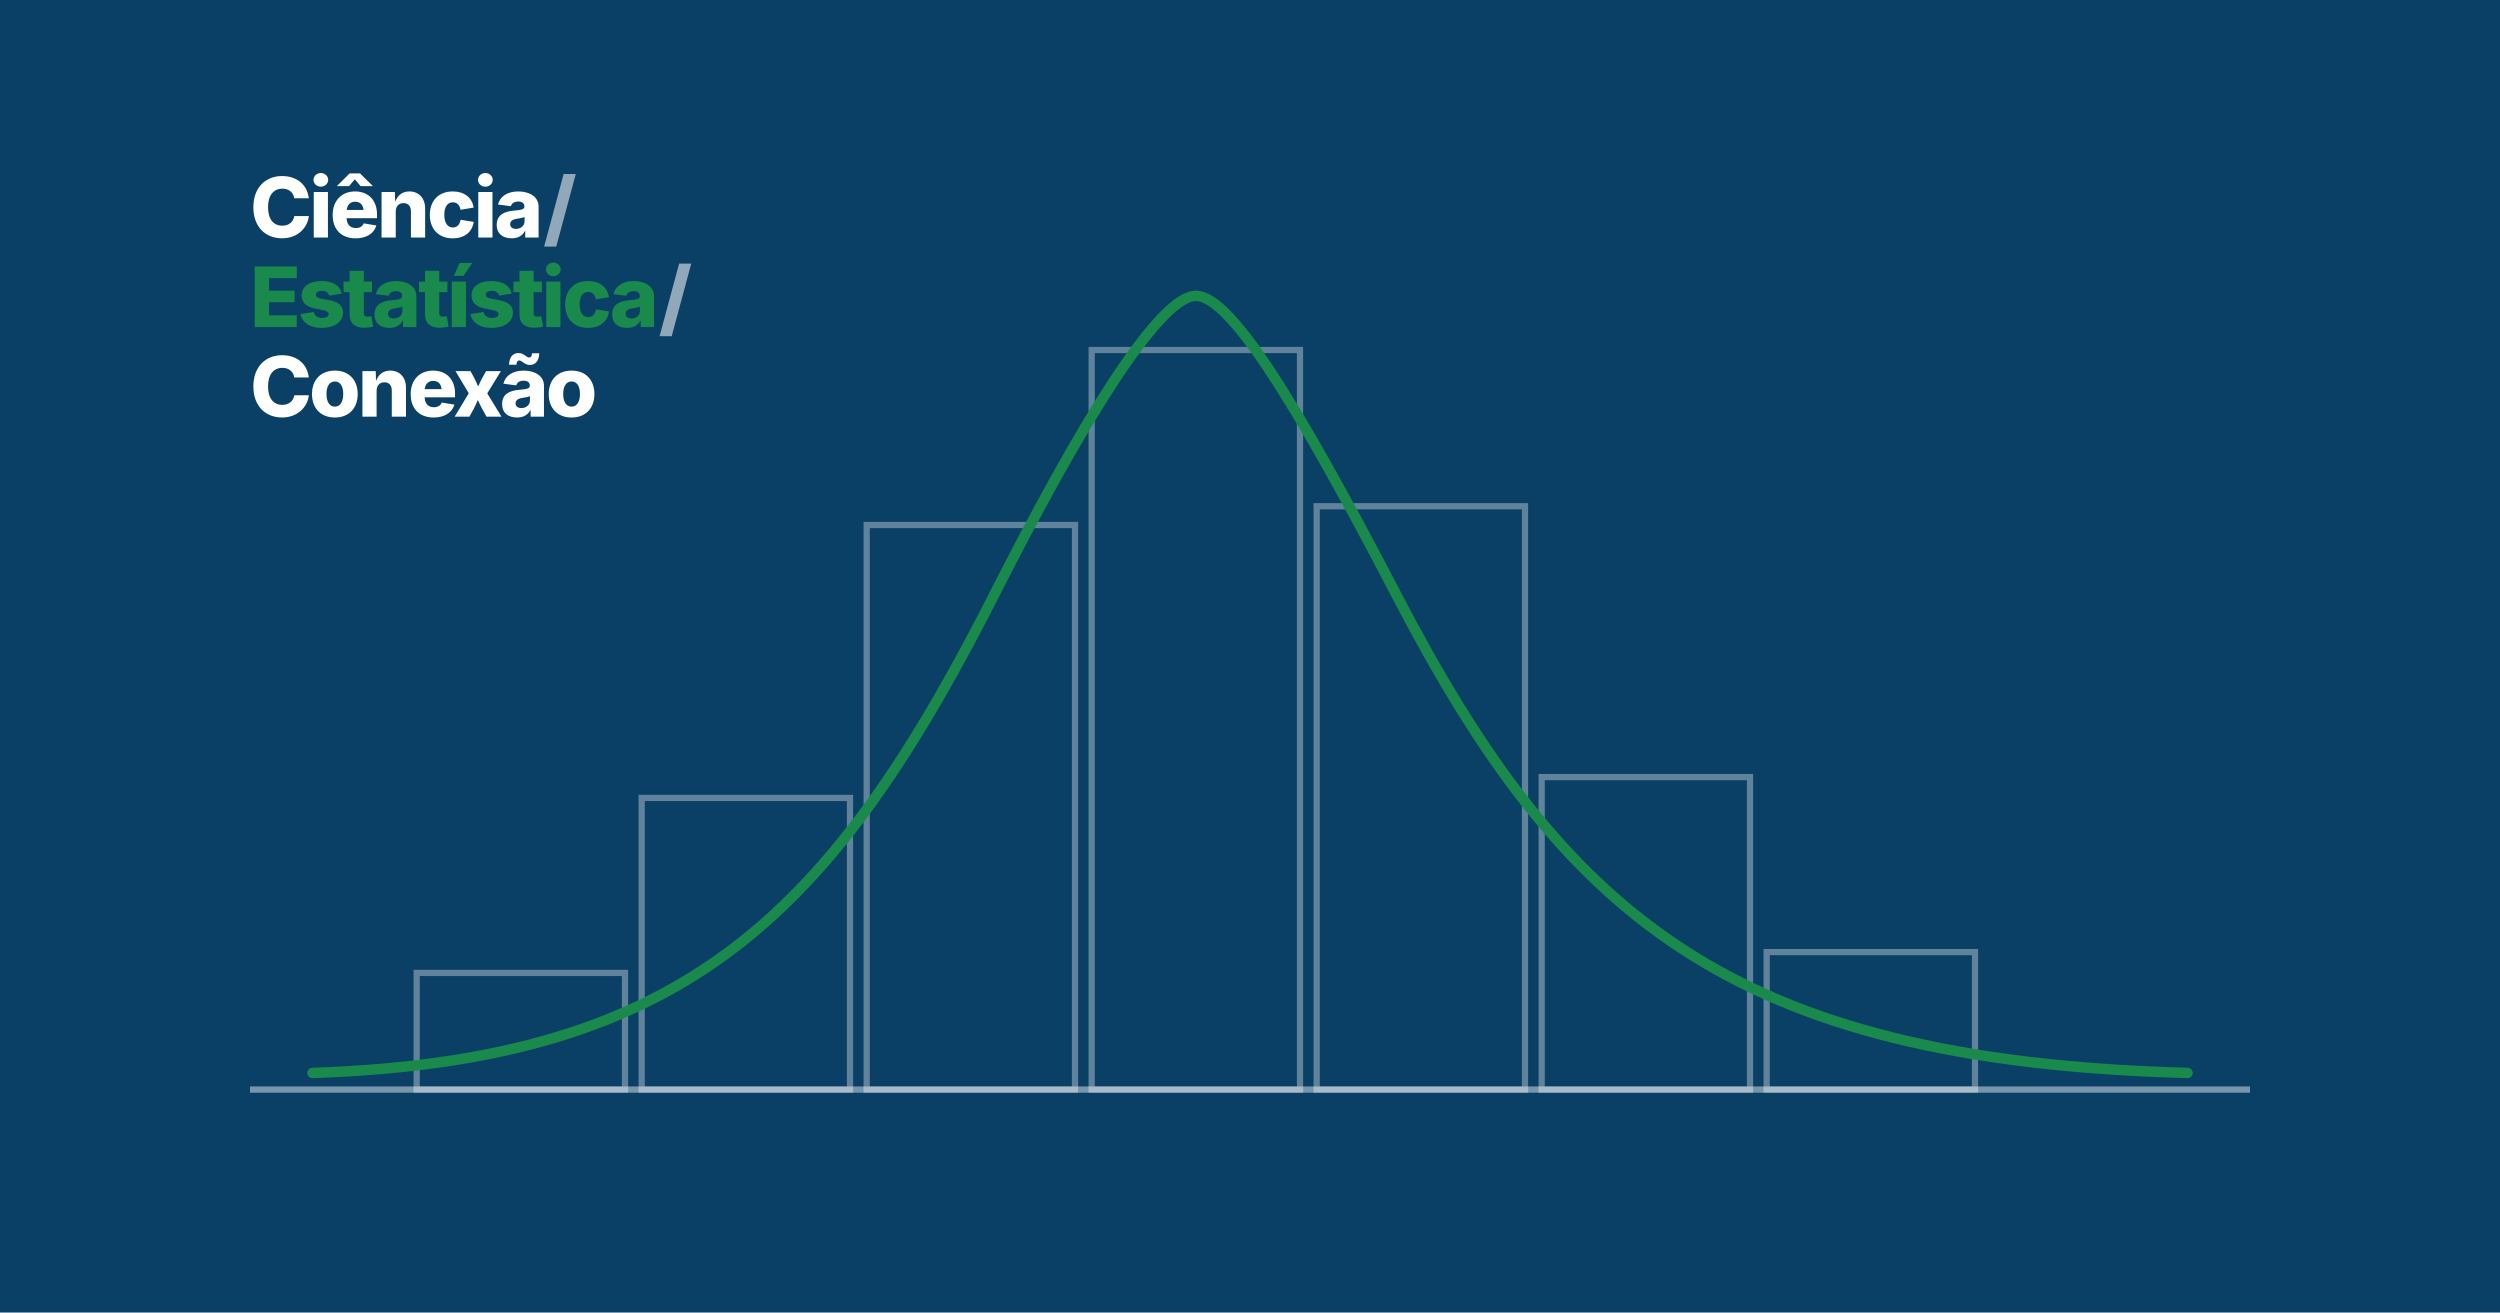
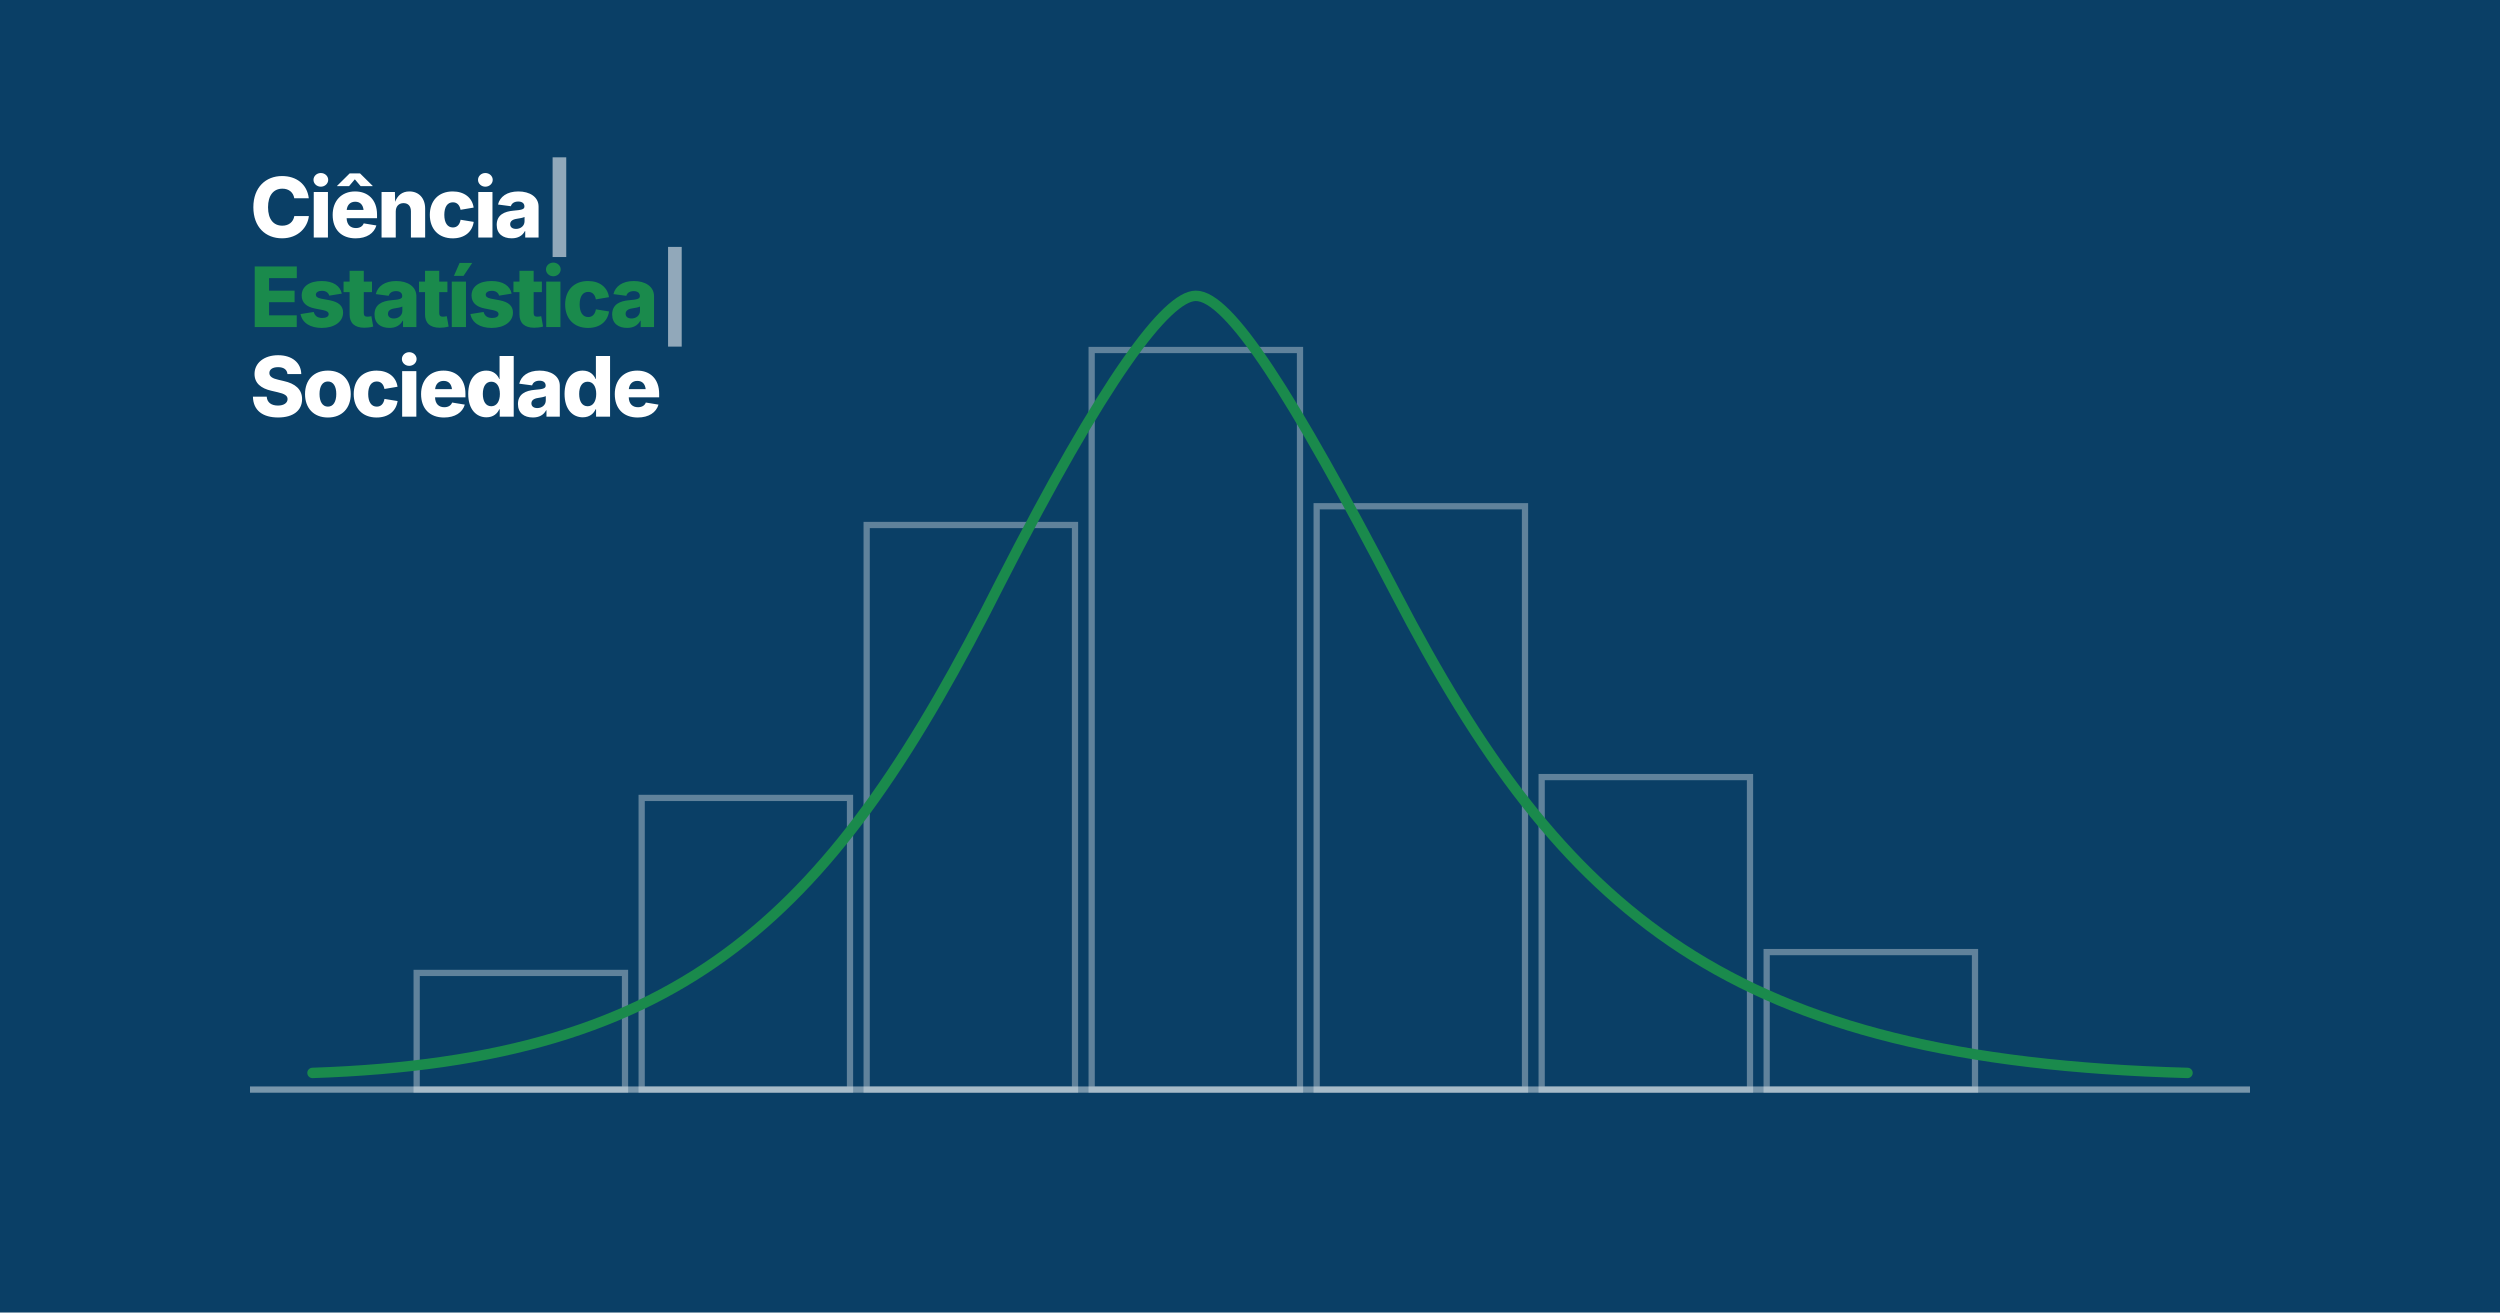
- <svg xmlns="http://www.w3.org/2000/svg" viewBox="0 0 1200 630" role="img" aria-label="Conexão Estatística: histograma com a curva normal ajustada">
+ <svg xmlns="http://www.w3.org/2000/svg" viewBox="0 0 1200 630" role="img" aria-label="ConectaStat: histograma com a curva normal ajustada">
  <rect width="1200" height="630" fill="#0a3f66" />
  <g fill="none" stroke="#ffffff">
    <line x1="120" y1="523" x2="1080" y2="523" stroke-width="3" stroke-opacity=".45" />
    <g stroke-width="3" stroke-opacity=".35">
      <rect x="200" y="467" width="100" height="56" />
      <rect x="308" y="383" width="100" height="140" />
      <rect x="416" y="252" width="100" height="271" />
      <rect x="524" y="168" width="100" height="355" />
      <rect x="632" y="243" width="100" height="280" />
      <rect x="740" y="373" width="100" height="150" />
      <rect x="848" y="457" width="100" height="66" />
    </g>
    <path stroke="#1a8a4c" stroke-width="5" stroke-linecap="round" d="M150,515 C330,509 400,439 480,280 C530,182 560,142 574,142              C590,142 620,189 670,285 C750,439 830,509 1050,515" />
  </g>
  <g font-family="Inter, 'Segoe UI', Arial, sans-serif" font-size="40" font-weight="800" letter-spacing="-1.4">
-     <text x="120" y="114" fill="#ffffff">Ciência<tspan fill="#ffffff" fill-opacity=".55">/</tspan>
+     <text x="120" y="114" fill="#ffffff">Ciência<tspan fill="#ffffff" fill-opacity=".55">|</tspan>
    </text>
-     <text x="120" y="157" fill="#1a8a4c">Estatística<tspan fill="#ffffff" fill-opacity=".55">/</tspan>
+     <text x="120" y="157" fill="#1a8a4c">Estatística<tspan fill="#ffffff" fill-opacity=".55">|</tspan>
    </text>
-     <text x="120" y="200" fill="#ffffff">Conexão</text>
+     <text x="120" y="200" fill="#ffffff">Sociedade</text>
  </g>
</svg>
